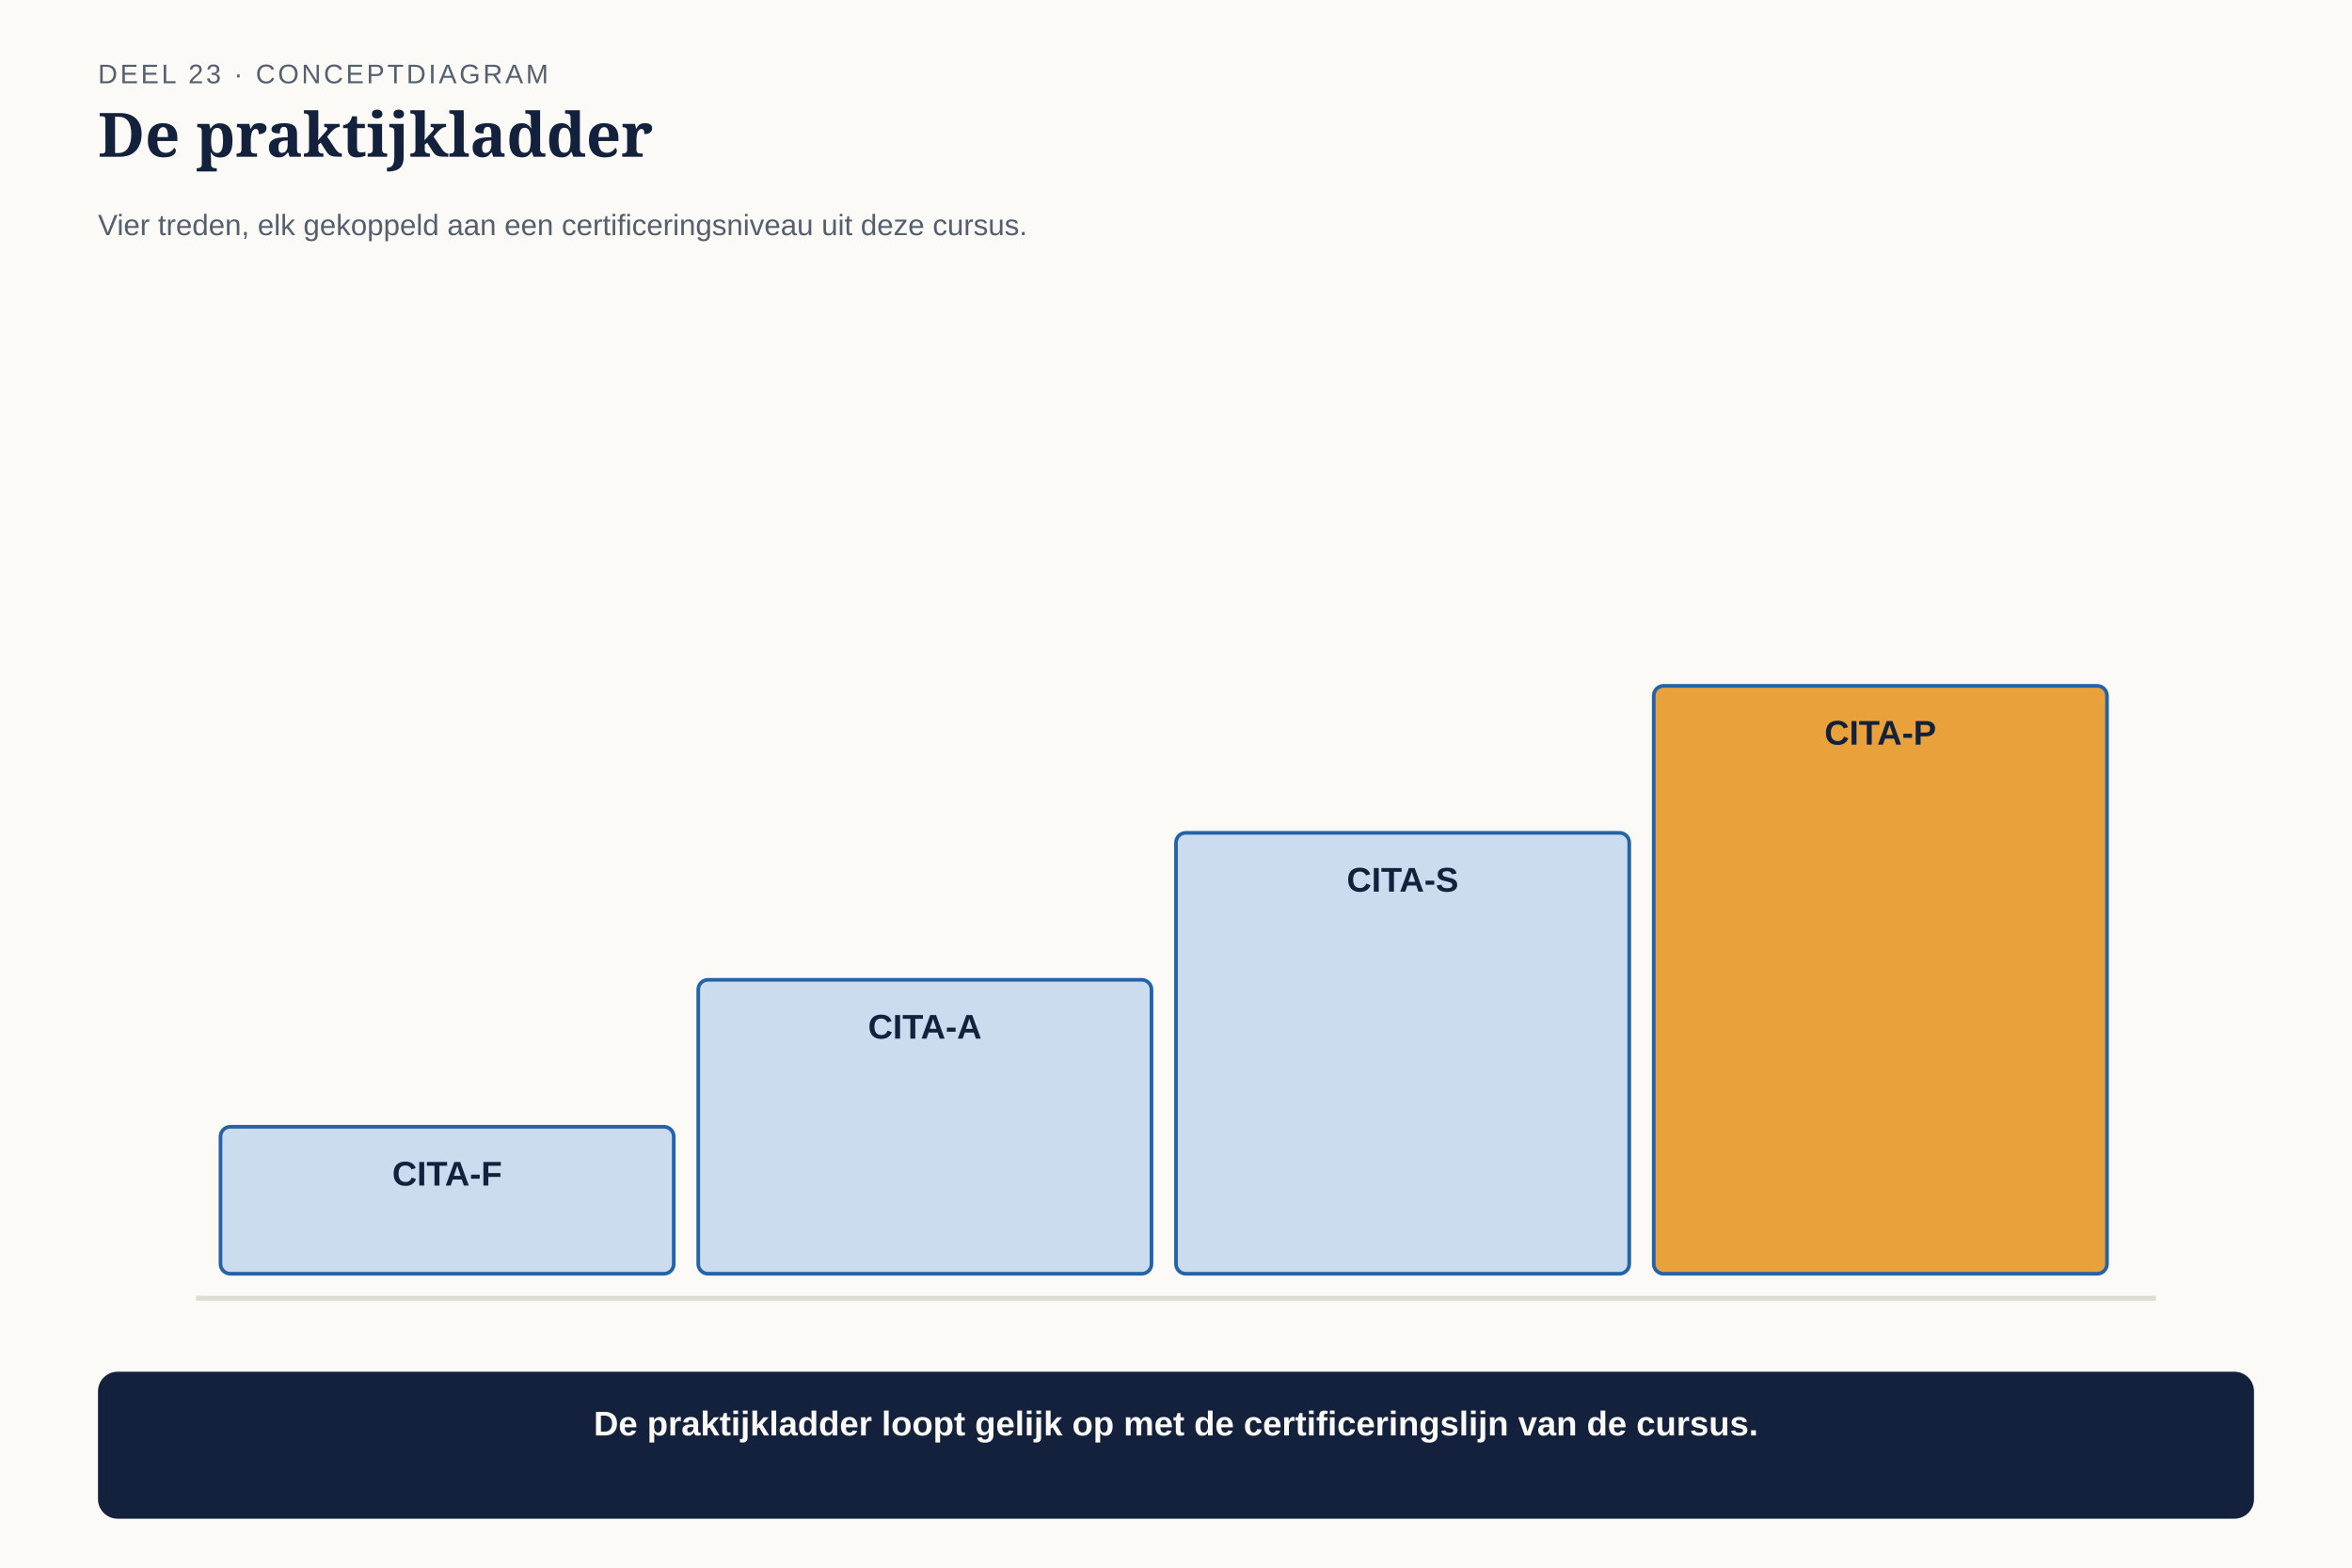
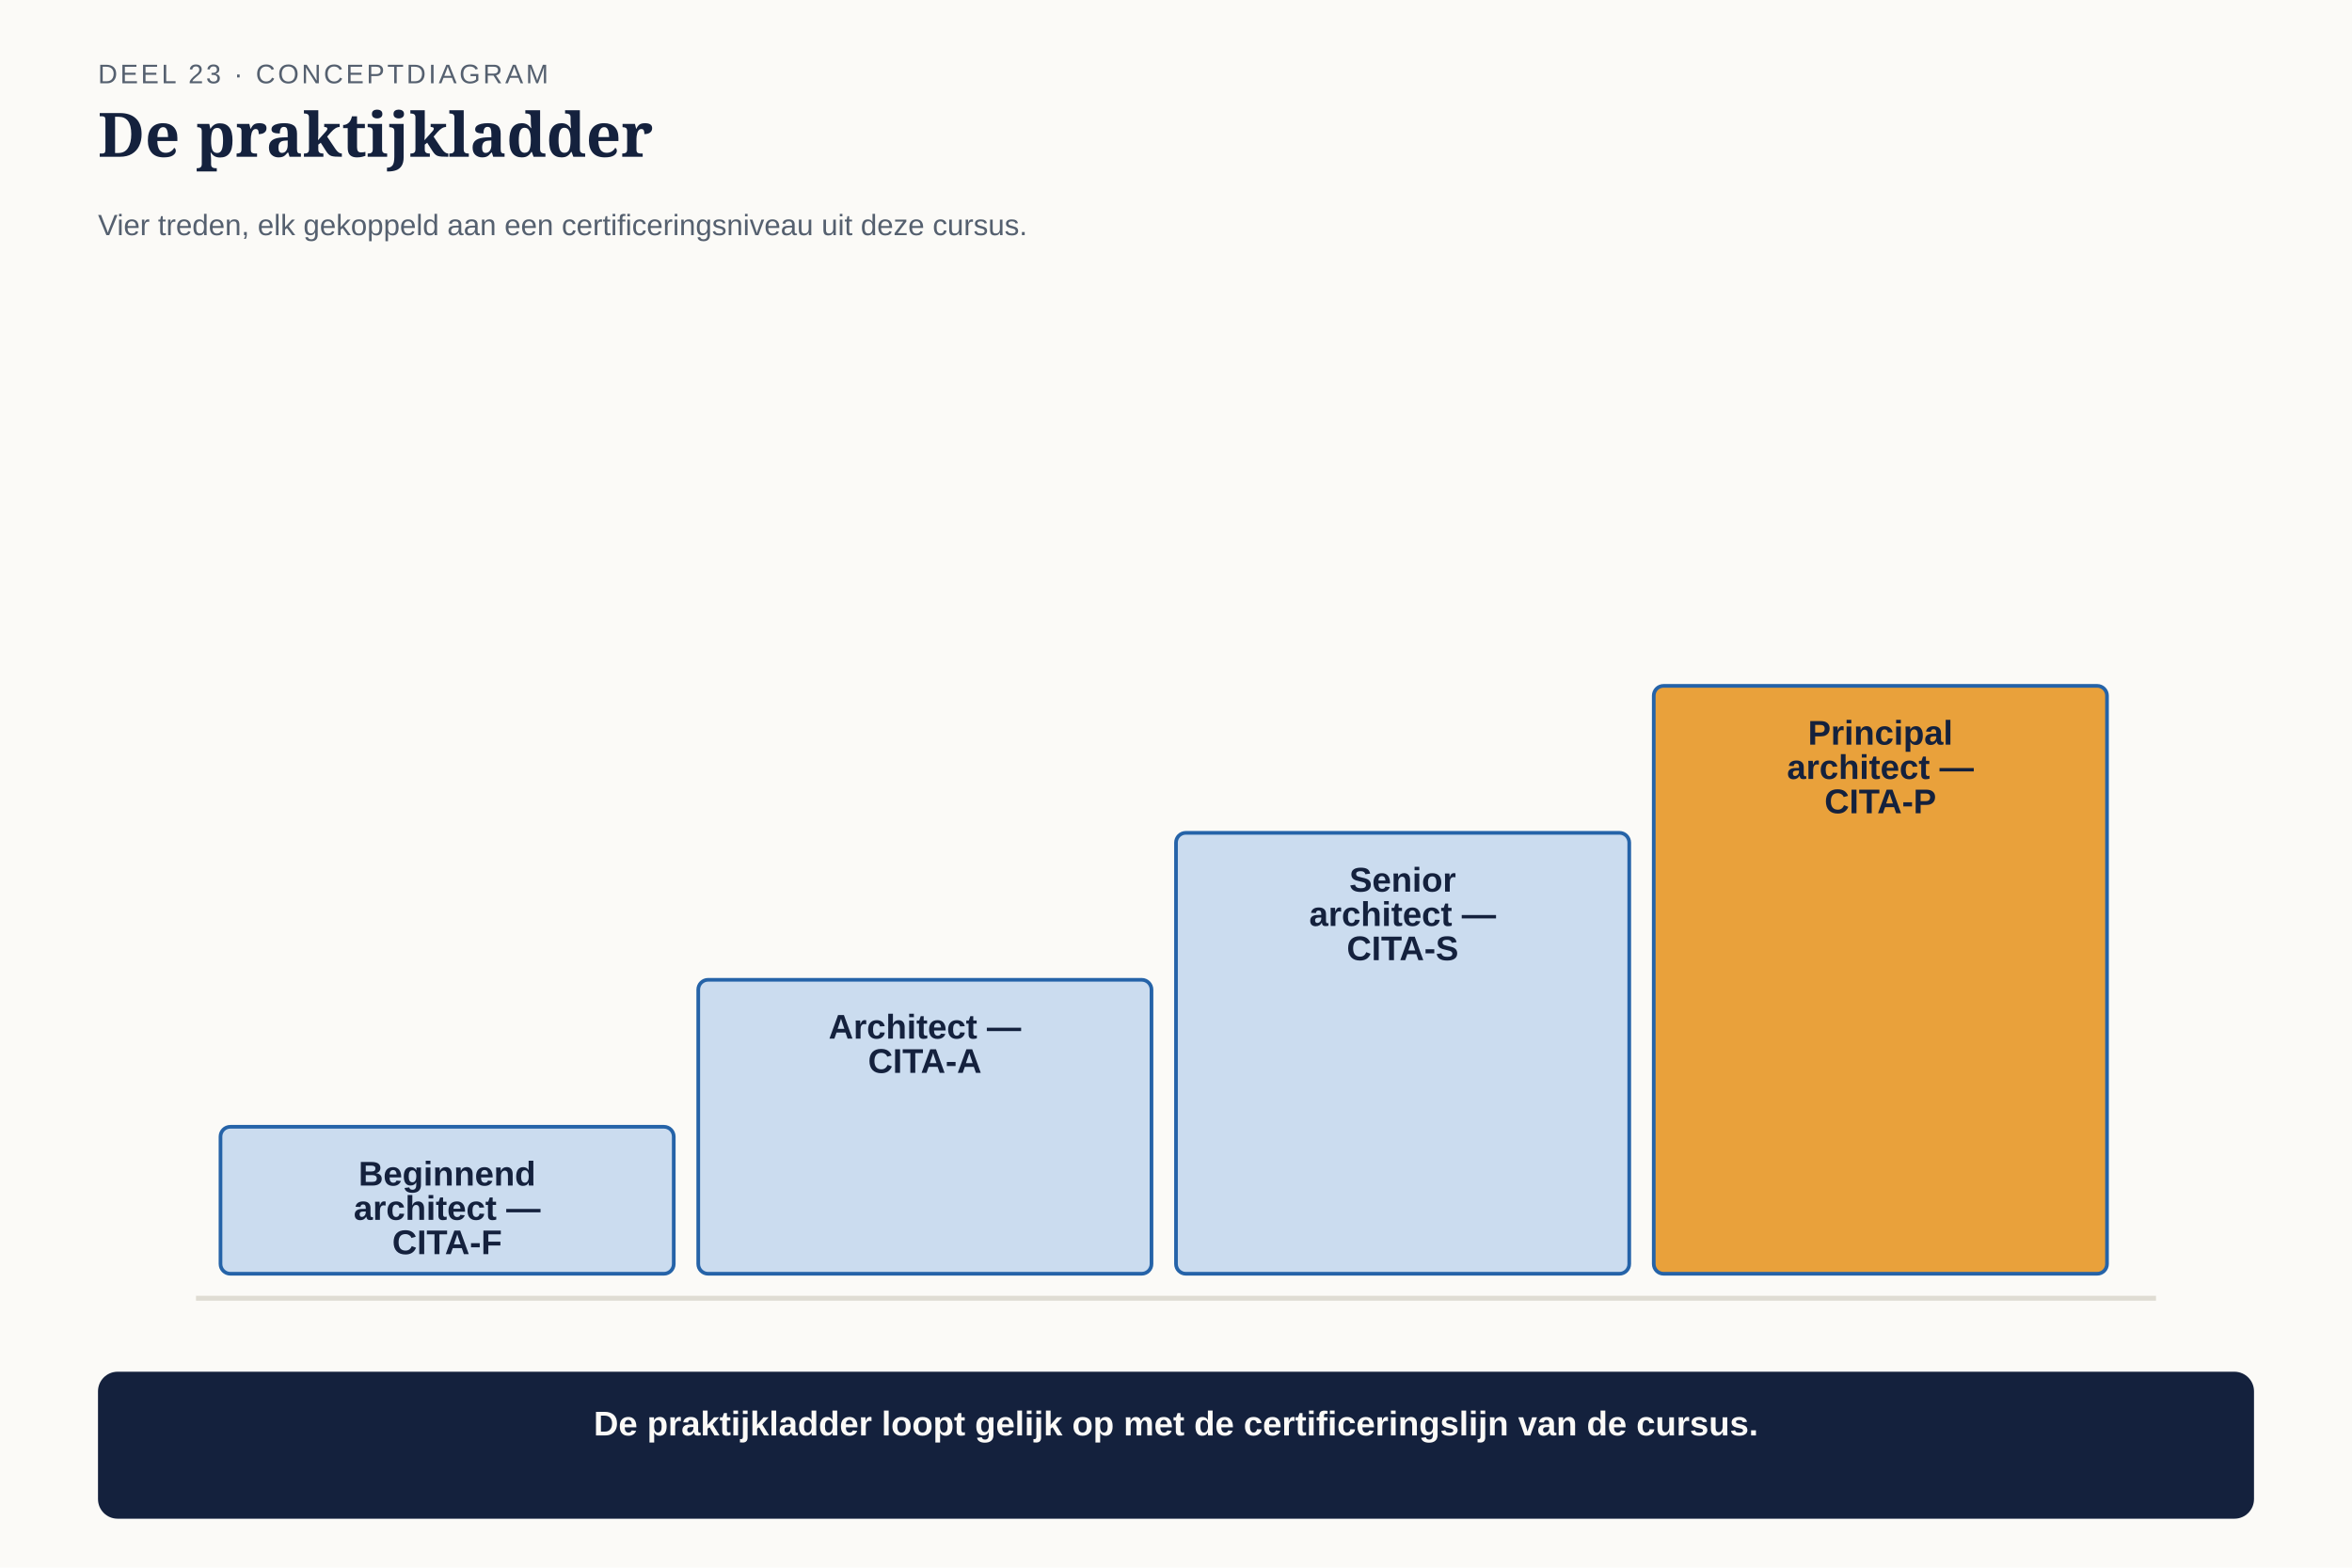
<svg xmlns="http://www.w3.org/2000/svg" viewBox="0 0 960 640" font-family="'DM Sans', Arial, sans-serif" width="960" height="640" preserveAspectRatio="xMidYMid meet">
  <defs>
    <style>
      .paper { fill:#FBFAF7; }
      .label { font-size:14px; font-weight:700; fill:#14213D; }
      .label-light { font-size:14px; font-weight:700; fill:#FBFAF7; }
      .sub { font-size:12px; fill:#55606F; }
      .sub-light { font-size:12px; fill:#DFDCD3; }
      .title { font-family:'Cormorant Garamond', Georgia, serif; font-size:25px; fill:#14213D; font-weight:600; }
      .title-sm { font-family:'Cormorant Garamond', Georgia, serif; font-size:19px; fill:#14213D; font-weight:600; }
      .kicker { font-size:11px; fill:#55606F; letter-spacing:.10em; }
      .arrow { stroke:#2563A8; stroke-width:2; fill:none; marker-end:url(#arrb); }
      .arrow-muted { stroke:#55606F; stroke-width:1.5; fill:none; marker-end:url(#arrm); }
      .arrow-amber { stroke:#E9A13B; stroke-width:2; fill:none; marker-end:url(#arra); }
    </style>
    <marker id="arrb" markerWidth="10" markerHeight="10" refX="6" refY="3" orient="auto">
      <path d="M0,0 L6,3 L0,6 Z" fill="#2563A8" />
    </marker>
    <marker id="arrm" markerWidth="10" markerHeight="10" refX="6" refY="3" orient="auto">
      <path d="M0,0 L6,3 L0,6 Z" fill="#55606F" />
    </marker>
    <marker id="arra" markerWidth="10" markerHeight="10" refX="6" refY="3" orient="auto">
      <path d="M0,0 L6,3 L0,6 Z" fill="#E9A13B" />
    </marker>
  </defs>
  <rect width="960" height="640" class="paper" />
  <text x="40" y="34" class="kicker">DEEL 23 · CONCEPTDIAGRAM</text>
  <text x="40" y="64" class="title">De praktijkladder</text>
  <text x="40" y="96" class="sub">Vier treden, elk gekoppeld aan een certificeringsniveau uit deze cursus.</text>
  <line x1="80" y1="530" x2="880" y2="530" stroke="#DFDCD3" stroke-width="2" />
  <rect x="90" y="460" width="185" height="60" rx="4" fill="#CBDCEF" stroke="#2563A8" stroke-width="1.5" />
-   <text x="182.5" y="484" text-anchor="middle" class="label">CITA-F</text>
+   <text x="182.5" y="484" text-anchor="middle" class="label">Beginnend</text>
+   <text x="182.5" y="498" text-anchor="middle" class="label">architect —</text>
+   <text x="182.5" y="512" text-anchor="middle" class="label">CITA-F</text>
  <rect x="285" y="400" width="185" height="120" rx="4" fill="#CBDCEF" stroke="#2563A8" stroke-width="1.5" />
-   <text x="377.5" y="424" text-anchor="middle" class="label">CITA-A</text>
+   <text x="377.5" y="424" text-anchor="middle" class="label">Architect —</text>
+   <text x="377.5" y="438" text-anchor="middle" class="label">CITA-A</text>
  <rect x="480" y="340" width="185" height="180" rx="4" fill="#CBDCEF" stroke="#2563A8" stroke-width="1.5" />
-   <text x="572.5" y="364" text-anchor="middle" class="label">CITA-S</text>
+   <text x="572.5" y="364" text-anchor="middle" class="label">Senior</text>
+   <text x="572.5" y="378" text-anchor="middle" class="label">architect —</text>
+   <text x="572.5" y="392" text-anchor="middle" class="label">CITA-S</text>
  <rect x="675" y="280" width="185" height="240" rx="4" fill="#E9A13B" stroke="#2563A8" stroke-width="1.5" />
-   <text x="767.5" y="304" text-anchor="middle" class="label">CITA-P</text>
+   <text x="767.5" y="304" text-anchor="middle" class="label">Principal</text>
+   <text x="767.5" y="318" text-anchor="middle" class="label">architect —</text>
+   <text x="767.5" y="332" text-anchor="middle" class="label">CITA-P</text>
  <rect x="40" y="560" width="880" height="60" rx="8" fill="#14213D" />
  <text x="480" y="586" text-anchor="middle" class="label-light">De praktijkladder loopt gelijk op met de certificeringslijn van de cursus.</text>
</svg>
